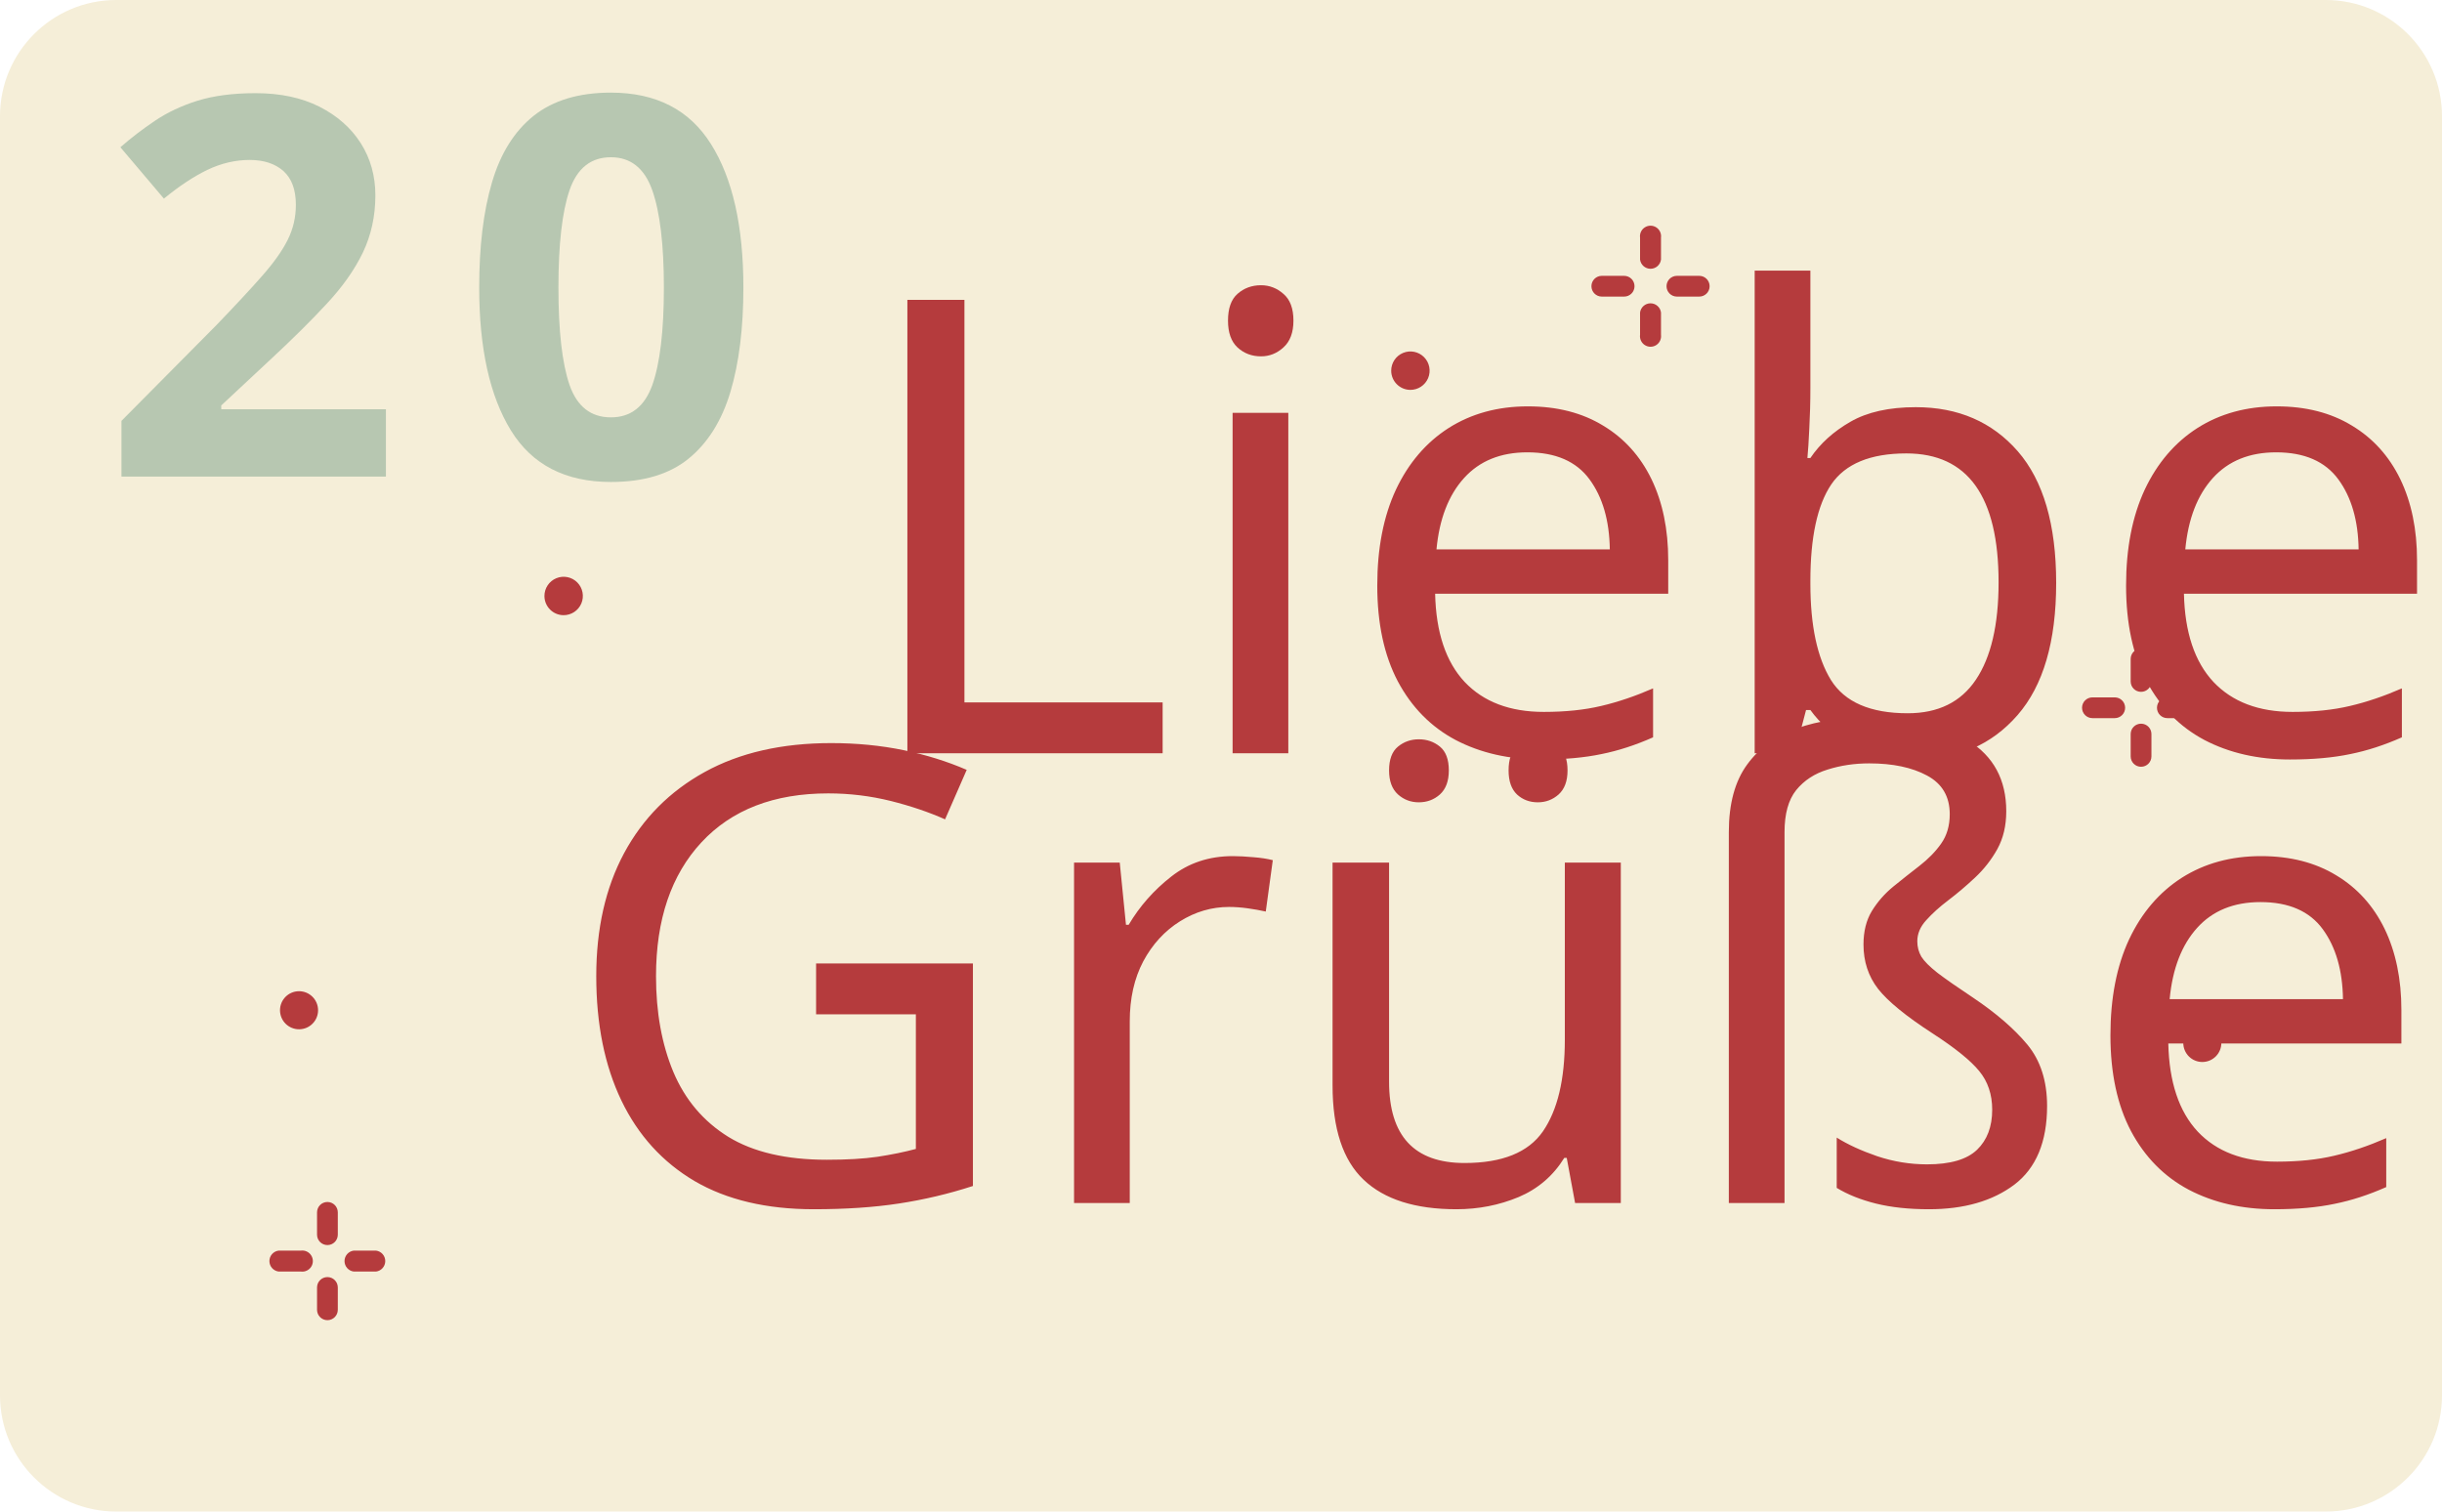
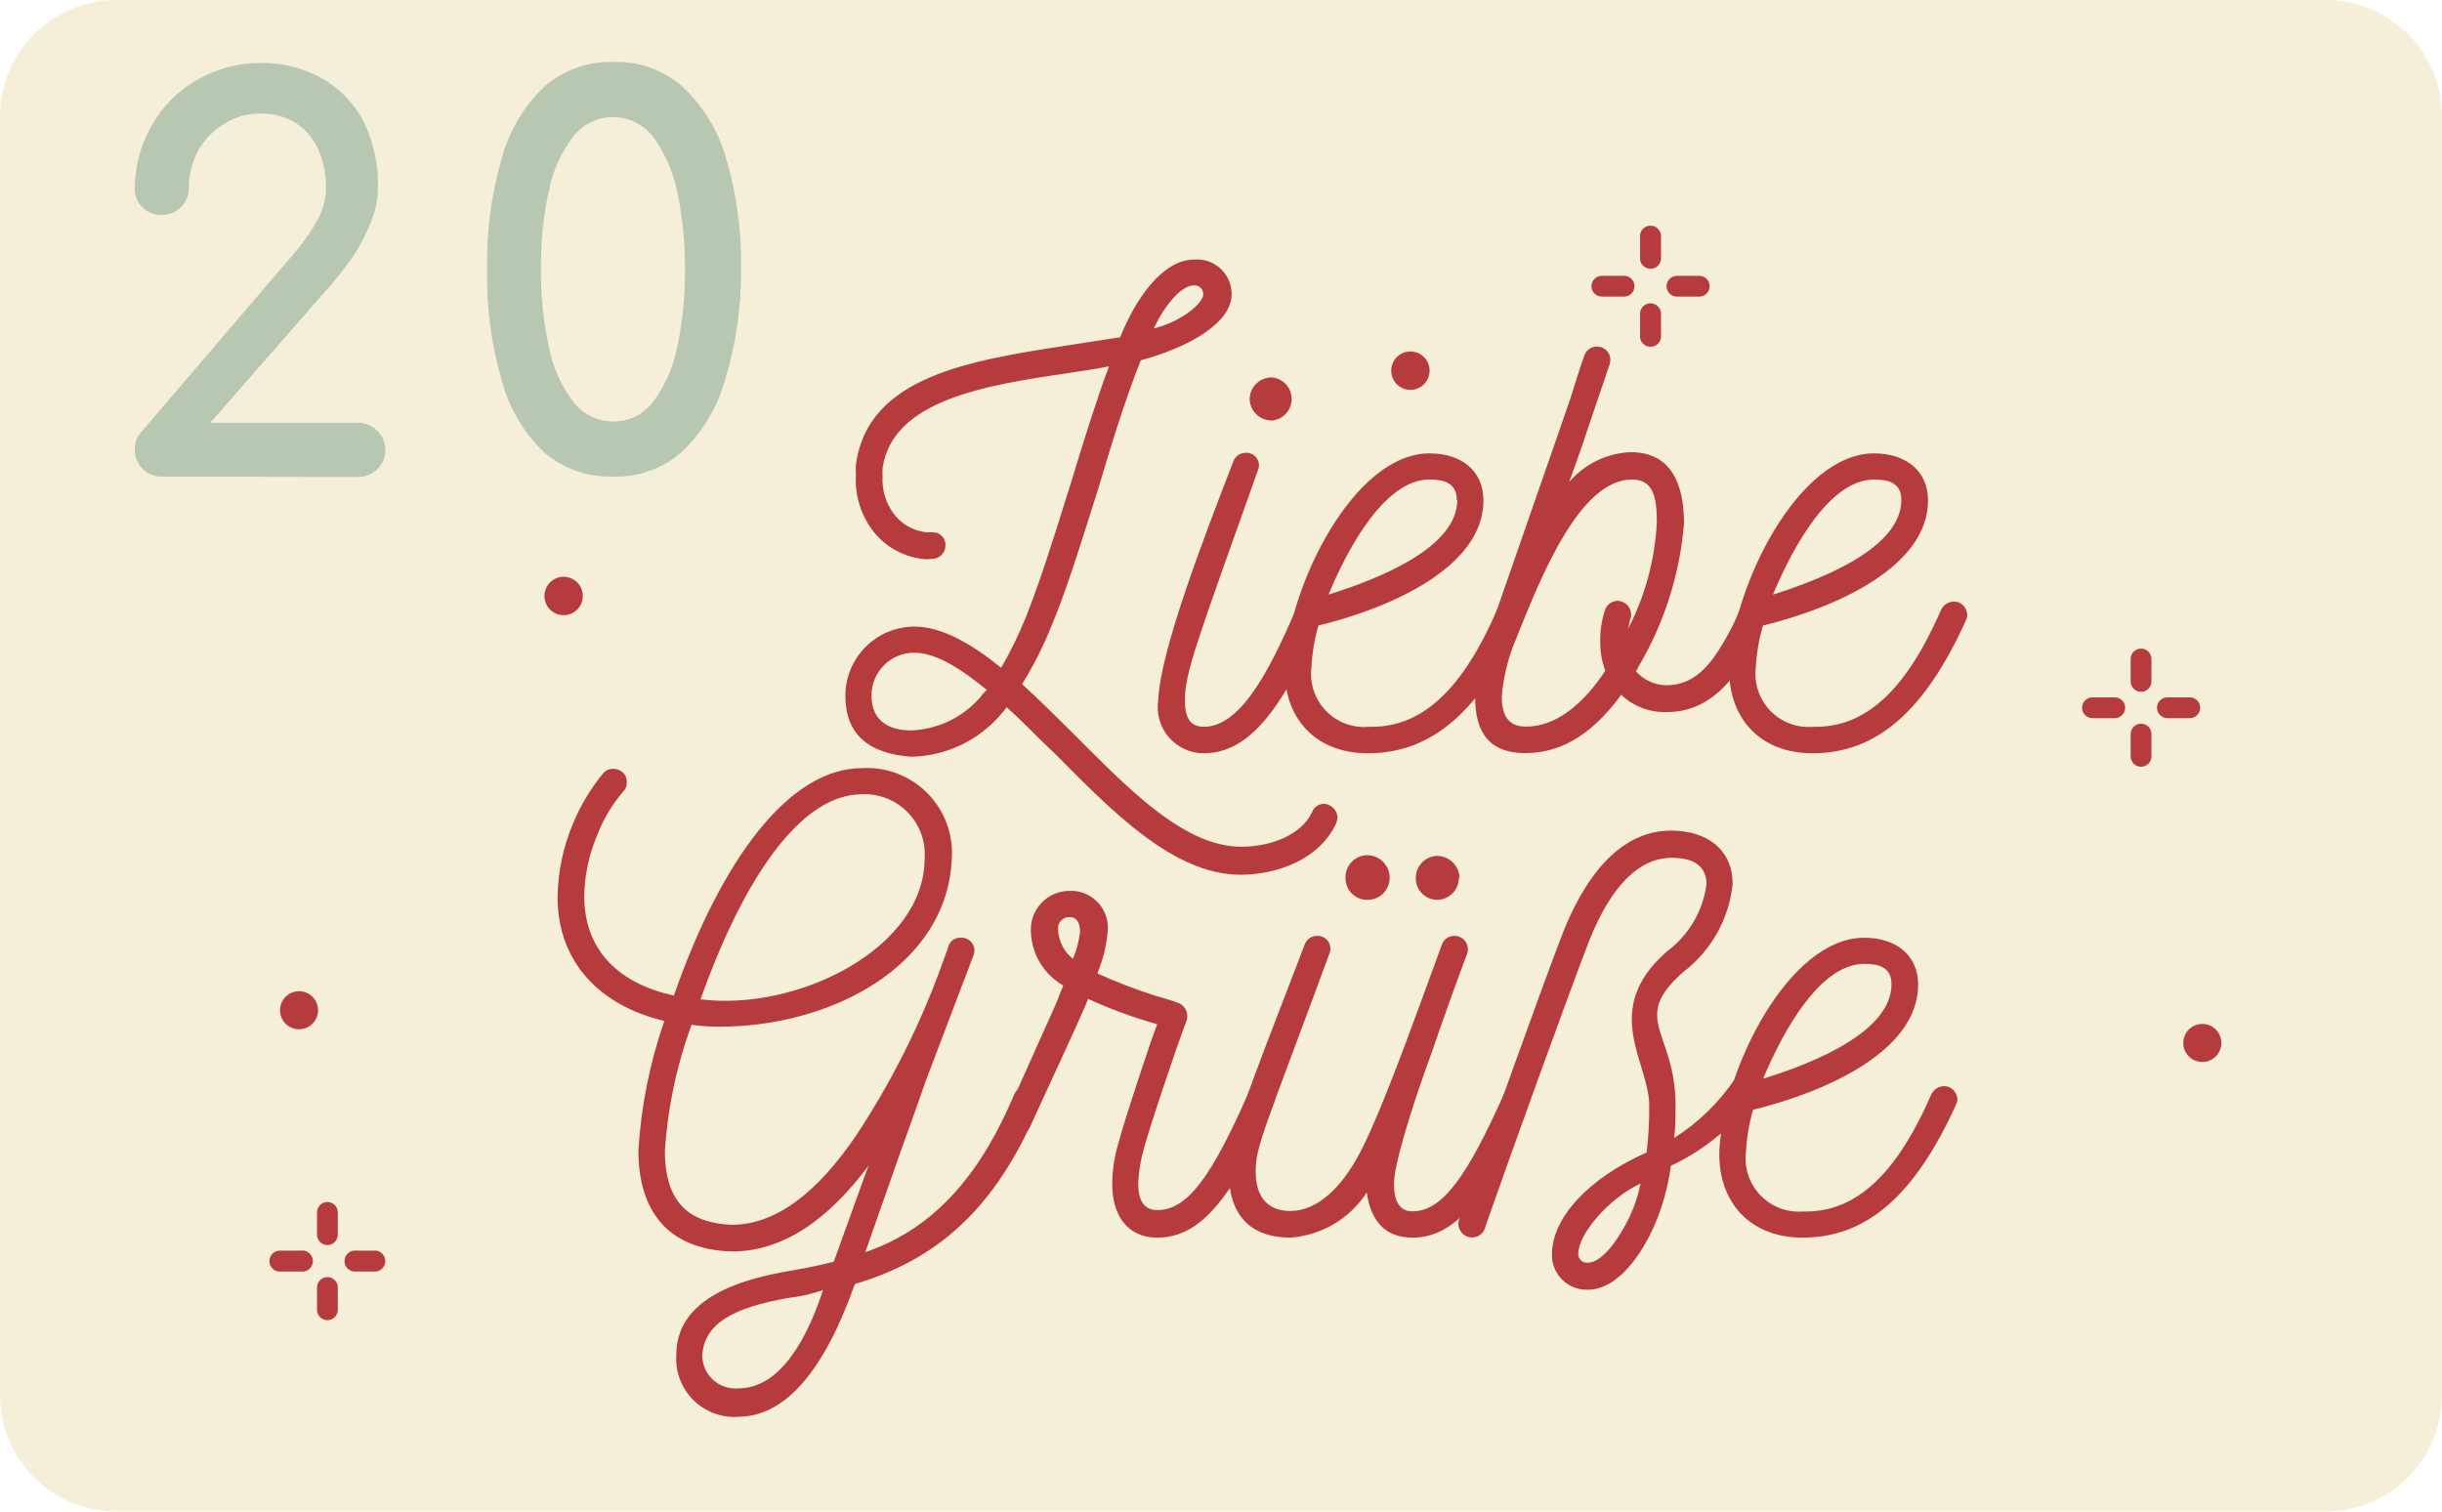
<svg xmlns="http://www.w3.org/2000/svg" viewBox="0 0 141.11 87.35">
  <defs>
-     <style>.cls-1{fill:#f5eed8;}.cls-2{font-size:30.61px;fill:#b7c7b1;font-family:Comfortaa-Bold, Comfortaa;font-weight:700;letter-spacing:0.09em;}.cls-3{letter-spacing:0em;}.cls-4{font-size:36.7px;font-family:Nickainley-Normal, Nickainley;}.cls-4,.cls-5{fill:#b53b3d;}.cls-5{fill-rule:evenodd;}</style>
+     <style>.cls-1{fill:#f5eed8;}.cls-2{fill:#b7c7b1;}.cls-3,.cls-4{fill:#b53b3d;}.cls-4{fill-rule:evenodd;}</style>
  </defs>
  <g id="Ebene_2" data-name="Ebene 2">
    <g id="OBJECTS">
      <rect class="cls-1" width="141.11" height="87.35" rx="6.72" />
-       <text class="cls-2" transform="translate(5.8 27.54)">2<tspan class="cls-3" x="20.78" y="0">0</tspan>
-       </text>
-       <text class="cls-4" transform="translate(48.87 43.53)">Liebe</text>
-       <text class="cls-4" transform="translate(32.22 69.52)">Grüße</text>
-       <path class="cls-5" d="M18.32,70.06a.6.6,0,1,1,1.2,0v1.29a.6.6,0,1,1-1.2,0V70.06Zm3.41,2.21a.61.61,0,0,1,0,1.21H20.44a.61.61,0,0,1,0-1.21Zm-4.34,0a.61.61,0,1,1,0,1.21H16.1a.61.61,0,0,1,0-1.21Zm.93,2.13a.6.6,0,1,1,1.2,0v1.29a.6.6,0,1,1-1.2,0Z" />
-       <path class="cls-5" d="M94.77,13.73a.61.61,0,1,1,1.21,0V15a.61.61,0,0,1-1.21,0V13.73Zm3.42,2.21a.6.6,0,0,1,0,1.2H96.9a.6.6,0,1,1,0-1.2Zm-4.34,0a.6.6,0,0,1,0,1.2H92.56a.6.6,0,1,1,0-1.2Zm.92,2.12a.61.61,0,0,1,1.21,0v1.29a.61.61,0,1,1-1.21,0Z" />
-       <path class="cls-5" d="M123.12,38.08a.6.6,0,1,1,1.2,0v1.3a.6.6,0,0,1-1.2,0v-1.3Zm3.42,2.22a.6.6,0,0,1,0,1.2h-1.3a.6.6,0,1,1,0-1.2Zm-4.34,0a.6.6,0,0,1,0,1.2h-1.29a.6.6,0,1,1,0-1.2Zm.92,2.12a.6.6,0,1,1,1.2,0v1.29a.6.6,0,1,1-1.2,0Z" />
-       <path class="cls-5" d="M17.29,59.48a1.1,1.1,0,1,0-1.11-1.1A1.1,1.1,0,0,0,17.29,59.48Z" />
-       <path class="cls-5" d="M81.49,22.53a1.11,1.11,0,1,0-1.1-1.11A1.11,1.11,0,0,0,81.49,22.53Z" />
-       <path class="cls-5" d="M127.27,61.37a1.1,1.1,0,1,0-1.11-1.1A1.1,1.1,0,0,0,127.27,61.37Z" />
-       <path class="cls-5" d="M32.56,35.55a1.11,1.11,0,1,0-1.1-1.11A1.11,1.11,0,0,0,32.56,35.55Z" />
+       <path class="cls-2" d="M9.35,27.54a1.49,1.49,0,0,1-1.12-.46A1.53,1.53,0,0,1,7.79,26a1.46,1.46,0,0,1,.43-1.1l8.69-10.16a11.44,11.44,0,0,0,1.42-2,3.84,3.84,0,0,0,.51-1.81,5.48,5.48,0,0,0-.46-2.32,3.51,3.51,0,0,0-1.32-1.52,3.75,3.75,0,0,0-2-.53,3.77,3.77,0,0,0-2.09.59A4.16,4.16,0,0,0,11.45,8.7a4.55,4.55,0,0,0-.54,2.19,1.54,1.54,0,0,1-1.56,1.53A1.47,1.47,0,0,1,8.25,12a1.44,1.44,0,0,1-.46-1.07,7.33,7.33,0,0,1,1-3.72,6.94,6.94,0,0,1,2.58-2.58A7.29,7.29,0,0,1,15,3.64a7,7,0,0,1,3.61.89A6.13,6.13,0,0,1,21,7a8.25,8.25,0,0,1,.84,3.85,5.12,5.12,0,0,1-.42,2,10,10,0,0,1-1,1.93,17.81,17.81,0,0,1-1.27,1.65l-7,8h8.57A1.59,1.59,0,0,1,22.27,26a1.51,1.51,0,0,1-.46,1.1,1.55,1.55,0,0,1-1.14.46Z" />
+       <path class="cls-2" d="M35.42,27.54a5.82,5.82,0,0,1-4-1.42A8.9,8.9,0,0,1,29,22a21.39,21.39,0,0,1-.85-6.44A21.41,21.41,0,0,1,29,9.13,8.9,8.9,0,0,1,31.46,5a5.82,5.82,0,0,1,4-1.42,5.74,5.74,0,0,1,4,1.45,9,9,0,0,1,2.5,4.13,21.16,21.16,0,0,1,.86,6.39A21.14,21.14,0,0,1,41.88,22a9,9,0,0,1-2.5,4.13A5.74,5.74,0,0,1,35.42,27.54Zm0-3.18a2.85,2.85,0,0,0,2.33-1.15,7.82,7.82,0,0,0,1.38-3.14,20.36,20.36,0,0,0,.45-4.49,20.39,20.39,0,0,0-.45-4.5,8,8,0,0,0-1.38-3.16,2.92,2.92,0,0,0-4.65,0A7.56,7.56,0,0,0,31.72,11a20.08,20.08,0,0,0-.46,4.54,19.9,19.9,0,0,0,.46,4.52,7.51,7.51,0,0,0,1.39,3.13A2.89,2.89,0,0,0,35.42,24.36Z" />
+       <path class="cls-3" d="M69,15a2,2,0,0,1,2.17,2c0,1.73-2.64,3.12-5.25,3.82-.88,2.2-1.72,4.92-2.42,7.3-1.21,3.85-2,6.31-2.72,8a20.9,20.9,0,0,1-1.72,3.41c1,.92,2,1.91,3,2.9,3,3,6.31,6.5,9.65,6.5,1.84,0,3.52-.74,4.11-2a.74.74,0,0,1,.7-.48.83.83,0,0,1,.77.81,1.48,1.48,0,0,1-.07.29c-.92,2.06-3.34,3-5.55,3-3.89,0-7.52-3.78-10.71-7-1-.92-1.87-1.87-2.79-2.68a3.68,3.68,0,0,1-.33.41,7,7,0,0,1-5.18,2.45c-2.53-.18-3.81-1.35-3.81-3.52a4,4,0,0,1,4-4c1.57,0,3.3,1,5,2.38a22.71,22.71,0,0,0,1.46-3c.7-1.8,1.25-3.41,2.65-7.93.62-2.05,1.35-4.4,2.12-6.49-.73.15-1.5.26-2.23.37C57,22.25,51.58,23.09,51,27.05a2.22,2.22,0,0,0,0,.44,3.35,3.35,0,0,0,.62,2.17,2.72,2.72,0,0,0,1.91,1.1l.37,0a.72.72,0,0,1,.73.8.78.78,0,0,1-.81.74,2.07,2.07,0,0,1-.51,0,4.25,4.25,0,0,1-2.94-1.72,4.86,4.86,0,0,1-.91-3.16,4,4,0,0,1,0-.59c.7-5.1,6.64-6,12.15-6.86l3.12-.48C65.57,17.37,67.14,15,69,15Zm-12,24.85c-1.54-1.25-2.93-2.13-4.18-2.13a2.46,2.46,0,0,0-2.46,2.49c0,1.43,1,2,2.27,2a5.56,5.56,0,0,0,4-1.9A3.75,3.75,0,0,1,57.05,39.83ZM69.53,17a.5.5,0,0,0-.52-.51c-.8,0-1.76,1.25-2.34,2.49C68.21,18.61,69.53,17.55,69.53,17Z" />
+       <path class="cls-3" d="M76.39,35.49a1.09,1.09,0,0,1-.07.34c-1.76,4-3.67,7.7-6.75,7.7a2.66,2.66,0,0,1-2.64-3.08c.11-2.86,2.71-9.58,4.33-13.76a.74.74,0,0,1,.69-.52.72.72,0,0,1,.74,1c-3.56,10-4.22,11.71-4.22,13.29,0,1.06.33,1.54,1.1,1.54,2.27,0,4-3.78,5.32-6.79a.86.86,0,0,1,.73-.48.84.84,0,0,1,.3.08A.75.75,0,0,1,76.39,35.49ZM72.21,23.05a1.27,1.27,0,0,1,1.29-1.24,1.25,1.25,0,0,1,0,2.49A1.27,1.27,0,0,1,72.21,23.05Z" />
+       <path class="cls-3" d="M88,35.53a1.18,1.18,0,0,1-.07.3c-2.39,5.28-5.18,7.7-8.89,7.7-3,0-4.88-2-4.8-5,.22-4.69,4-12.33,8.36-12.33,1.84,0,3.12,1,3.12,2.72,0,3.89-5.46,6.24-9.54,7.23a10.67,10.67,0,0,0-.4,2.42A3.07,3.07,0,0,0,79.11,42c3,.07,5.36-2.06,7.41-6.79a.83.83,0,0,1,1-.4A.84.84,0,0,1,88,35.53Zm-3.82-6.64c0-1-.77-1.18-1.58-1.18-2.53,0-4.66,3.82-5.83,6.65C79.84,33.4,84.21,31.6,84.21,28.89Z" />
+       <path class="cls-3" d="M102.05,35.49a6.75,6.75,0,0,1-.7,1.66c-1.21,2.38-2.71,4-5.06,4a3.64,3.64,0,0,1-2.61-1c-1.5,2.05-3.26,3.37-5.54,3.37-2,0-2.9-1.1-2.9-3.23a14.8,14.8,0,0,1,1.14-4.7c.22-.66,4.26-12.22,4.37-12.58.22-.7.51-1.65.8-2.46a.76.76,0,0,1,.74-.52.77.77,0,0,1,.73,1l-.81,2.39c-.62,1.83-.91,2.75-1.54,4.44a4.92,4.92,0,0,1,3.56-1.73c2.31,0,3.08,1.8,3.08,4.11a19.35,19.35,0,0,1-2.64,8.3.79.79,0,0,1-.14.25,2.4,2.4,0,0,0,1.76.81c1.83,0,2.79-1.5,3.7-3.19.59-1.1.59-1.73,1.25-1.73a1,1,0,0,1,.33.08A.75.75,0,0,1,102.05,35.49Zm-7.82.22c-.07.22-.11.45-.15.63a15.12,15.12,0,0,0,1.66-6.13c0-1.47-.19-2.5-1.44-2.5-3,0-5.24,5.55-6.71,9.25a10.69,10.69,0,0,0-.81,3.27c0,1.17.41,1.76,1.4,1.76,1.72,0,3.3-1.28,4.58-3.23a4.74,4.74,0,0,1-.29-1.69,5.25,5.25,0,0,1,.26-1.76.77.77,0,0,1,.73-.59A.8.8,0,0,1,94.23,35.71Z" />
+       <path class="cls-3" d="M113.68,35.53a.87.87,0,0,1-.07.3c-2.39,5.28-5.17,7.7-8.88,7.7-3,0-4.88-2-4.81-5,.22-4.69,4-12.33,8.37-12.33,1.83,0,3.12,1,3.12,2.72,0,3.89-5.47,6.24-9.54,7.23a10.74,10.74,0,0,0-.41,2.42A3.07,3.07,0,0,0,104.77,42c3,.07,5.35-2.06,7.41-6.79a.82.82,0,0,1,1-.4A.83.83,0,0,1,113.68,35.53Zm-3.81-6.64c0-1-.77-1.18-1.58-1.18-2.53,0-4.66,3.82-5.84,6.65C105.5,33.4,109.87,31.6,109.87,28.89Z" />
+       <path class="cls-3" d="M60.15,63.52a1,1,0,0,1-.08.33C57.8,69.21,54.75,72.62,49.4,74.2c-1.77,5-4,7.63-6.68,7.67a3.36,3.36,0,0,1-3.64-3.56c0-2.32,1.8-4,6.21-4.81.91-.15,1.9-.33,2.89-.59l2-5.54c-2.24,3-4.84,4.95-7.89,4.95-3.67-.11-5.4-2.31-5.4-5.83A27.71,27.71,0,0,1,38.39,59c-3.75-.89-6.17-3.42-6.17-7.16a11.31,11.31,0,0,1,.88-4.22,11.47,11.47,0,0,1,1.76-2.94.75.75,0,0,1,.59-.25.85.85,0,0,1,.51.18.72.72,0,0,1,.26.59.7.7,0,0,1-.18.51,8.52,8.52,0,0,0-1.51,2.5,9.37,9.37,0,0,0-.77,3.56c0,3.26,2.13,5.1,5.18,5.76,2.75-7.89,6.68-13.14,10.86-13.14A4.91,4.91,0,0,1,55,49.61c-.25,6.16-6.9,9.72-13.43,9.72a11.57,11.57,0,0,1-1.61-.11,26.15,26.15,0,0,0-1.54,7.27c0,3,1.39,4.18,3.85,4.29,2.72,0,5.1-2.09,7.16-5.1a46.67,46.67,0,0,0,5-9.94l.36-1a.7.7,0,0,1,.74-.55.74.74,0,0,1,.73,1L53.5,62.45c-.58,1.69-1.24,3.45-1.94,5.47L50,72.36c4.22-1.43,6.79-4.81,8.62-9.14a.8.8,0,0,1,.7-.47,1,1,0,0,1,.33.07A.8.8,0,0,1,60.15,63.52ZM53.43,49.61A3.47,3.47,0,0,0,49.8,45.9c-3.49,0-6.79,4.74-9.32,11.85C46.13,58.45,53.43,54.78,53.43,49.61ZM45.58,75c-3.38.59-4.81,1.54-5,3.23a1.92,1.92,0,0,0,2.1,2c2,0,3.67-2,4.88-5.68C46.9,74.78,46.24,74.93,45.58,75Z" />
+       <path class="cls-3" d="M73.66,63.48a1,1,0,0,1-.08.33c-2.38,5.47-4.22,7.71-6.71,7.71h0c-1.72,0-2.6-1.29-2.6-3.09a8.45,8.45,0,0,1,.36-2.38c.3-1.18,1.91-6.06,2.24-6.86a27.11,27.11,0,0,1-4-1.47c-.15.44-.4,1-3.34,7.37a.74.74,0,0,1-.66.45,1,1,0,0,1-.37-.08.84.84,0,0,1-.44-.7,1,1,0,0,1,.08-.33L61,58.05l.44-1.1a3.72,3.72,0,0,1-1.87-3.08,2.24,2.24,0,0,1,2.24-2.39A2.13,2.13,0,0,1,64,53.9a8.14,8.14,0,0,1-.59,2.35,30.25,30.25,0,0,0,3.34,1.29c.51.14,1,.29,1.4.44A.83.83,0,0,1,68.56,59c-.48,1.21-2.24,6.46-2.46,7.38a8.47,8.47,0,0,0-.33,2c0,.92.29,1.55,1.1,1.55,1.8,0,3.19-2.06,5.28-6.79a.8.8,0,0,1,.7-.48,1.3,1.3,0,0,1,.33.07A.81.81,0,0,1,73.66,63.48ZM61.84,53a.64.64,0,0,0-.7.7A2.27,2.27,0,0,0,62,55.41a5.92,5.92,0,0,0,.41-1.54C62.43,53.24,62.13,53,61.84,53Z" />
+       <path class="cls-3" d="M88.37,63.48a1,1,0,0,1-.07.33c-2.38,5.47-4.22,7.71-6.68,7.71-1.61,0-2.42-1-2.64-2.61a5.75,5.75,0,0,1-4.4,2.61h0C72.23,71.52,71,70.2,71,67.7c0-1.83.88-4,4.4-13.14a.76.76,0,0,1,.7-.48.74.74,0,0,1,.73,1C73,65.46,72.56,66.23,72.56,67.7s.69,2.28,2,2.28c1.5,0,3-1.25,4.22-3.75s2.64-6.46,4.55-11.67a.75.75,0,0,1,.69-.48.78.78,0,0,1,.77,1c-.8,2.13-1.5,4.11-2,5.58-1.39,3.78-2.24,6.75-2.24,7.74S80.85,70,81.62,70c1.76,0,3.19-2.1,5.29-6.79a.74.74,0,0,1,.69-.48,1.3,1.3,0,0,1,.33.07A.83.83,0,0,1,88.37,63.48ZM80.3,50.71A1.27,1.27,0,0,1,79,52a1.24,1.24,0,0,1-1.25-1.25A1.27,1.27,0,0,1,79,49.42,1.3,1.3,0,0,1,80.3,50.71Zm4,0A1.27,1.27,0,0,1,83.05,52a1.24,1.24,0,0,1-1.24-1.25,1.27,1.27,0,0,1,1.24-1.29A1.31,1.31,0,0,1,84.34,50.71Z" />
+       <path class="cls-3" d="M101.55,63.22a13,13,0,0,1-5,4.15,13,13,0,0,1-1,3.56c-.58,1.28-1.94,3.6-3.81,3.6a2,2,0,0,1-2.06-2.06c0-2.09,2.13-4.4,5.47-5.87a21,21,0,0,0,.15-2.72c0-2.49-2.83-5.5,1-8.88a5.79,5.79,0,0,0,2.31-3.89c0-1-.66-1.54-2-1.54-1.87,0-3.49,1.58-4.77,4.77-1.06,2.72-4.37,11.86-6,16.52a.79.79,0,1,1-1.47-.52c1.65-4.69,4.92-13.83,6-16.59C91.9,50,94,48,96.56,48c2.17,0,3.56,1.17,3.56,3.08a7.32,7.32,0,0,1-2.83,5.07c-3.15,2.75-.47,3.45-.47,7.7,0,.66,0,1.29-.08,1.91a12,12,0,0,0,3.56-3.48.84.84,0,0,1,1.18-.3A.83.83,0,0,1,101.55,63.22Zm-7.34,7a8.36,8.36,0,0,0,.59-1.83c-1.87.88-3.6,2.93-3.6,4.07a.5.5,0,0,0,.52.51C92.52,73,93.48,71.74,94.21,70.23Z" />
+       <path class="cls-3" d="M113.11,63.52a.77.77,0,0,1-.07.29c-2.39,5.28-5.18,7.71-8.88,7.71-3,0-4.88-2-4.81-5,.22-4.7,4-12.33,8.37-12.33,1.83,0,3.12,1,3.12,2.71,0,3.89-5.47,6.24-9.54,7.23a10.82,10.82,0,0,0-.41,2.43,3.08,3.08,0,0,0,3.3,3.45c3,.07,5.36-2.06,7.42-6.79a.83.83,0,0,1,1-.41A.84.84,0,0,1,113.11,63.52Zm-3.81-6.65c0-1-.77-1.17-1.58-1.17-2.53,0-4.66,3.82-5.84,6.64C104.93,61.39,109.3,59.59,109.3,56.87Z" />
+       <path class="cls-4" d="M18.32,70.06a.6.6,0,1,1,1.2,0v1.29a.6.6,0,1,1-1.2,0V70.06Zm3.41,2.21a.61.61,0,0,1,0,1.21H20.44a.61.61,0,0,1,0-1.21Zm-4.34,0a.61.61,0,1,1,0,1.21H16.1a.61.61,0,0,1,0-1.21Zm.93,2.13a.6.6,0,1,1,1.2,0v1.29a.6.6,0,1,1-1.2,0Z" />
+       <path class="cls-4" d="M94.77,13.73a.61.61,0,1,1,1.21,0V15a.61.61,0,0,1-1.21,0V13.73Zm3.42,2.21a.6.6,0,0,1,0,1.2H96.9a.6.6,0,1,1,0-1.2Zm-4.34,0a.6.6,0,0,1,0,1.2H92.56a.6.6,0,1,1,0-1.2Zm.92,2.12a.61.61,0,0,1,1.21,0v1.29a.61.61,0,1,1-1.21,0Z" />
+       <path class="cls-4" d="M123.12,38.08a.6.6,0,1,1,1.2,0v1.3a.6.6,0,0,1-1.2,0v-1.3Zm3.42,2.22a.6.6,0,0,1,0,1.2h-1.3a.6.6,0,1,1,0-1.2Zm-4.34,0a.6.6,0,0,1,0,1.2h-1.29a.6.6,0,1,1,0-1.2Zm.92,2.12a.6.6,0,1,1,1.2,0v1.29a.6.6,0,1,1-1.2,0Z" />
+       <path class="cls-4" d="M17.29,59.48a1.1,1.1,0,1,0-1.11-1.1A1.1,1.1,0,0,0,17.29,59.48Z" />
+       <path class="cls-4" d="M81.49,22.53a1.11,1.11,0,1,0-1.1-1.11A1.11,1.11,0,0,0,81.49,22.53Z" />
+       <path class="cls-4" d="M127.27,61.37a1.1,1.1,0,1,0-1.11-1.1A1.1,1.1,0,0,0,127.27,61.37Z" />
+       <path class="cls-4" d="M32.56,35.55a1.11,1.11,0,1,0-1.1-1.11A1.11,1.11,0,0,0,32.56,35.55Z" />
    </g>
  </g>
</svg>
